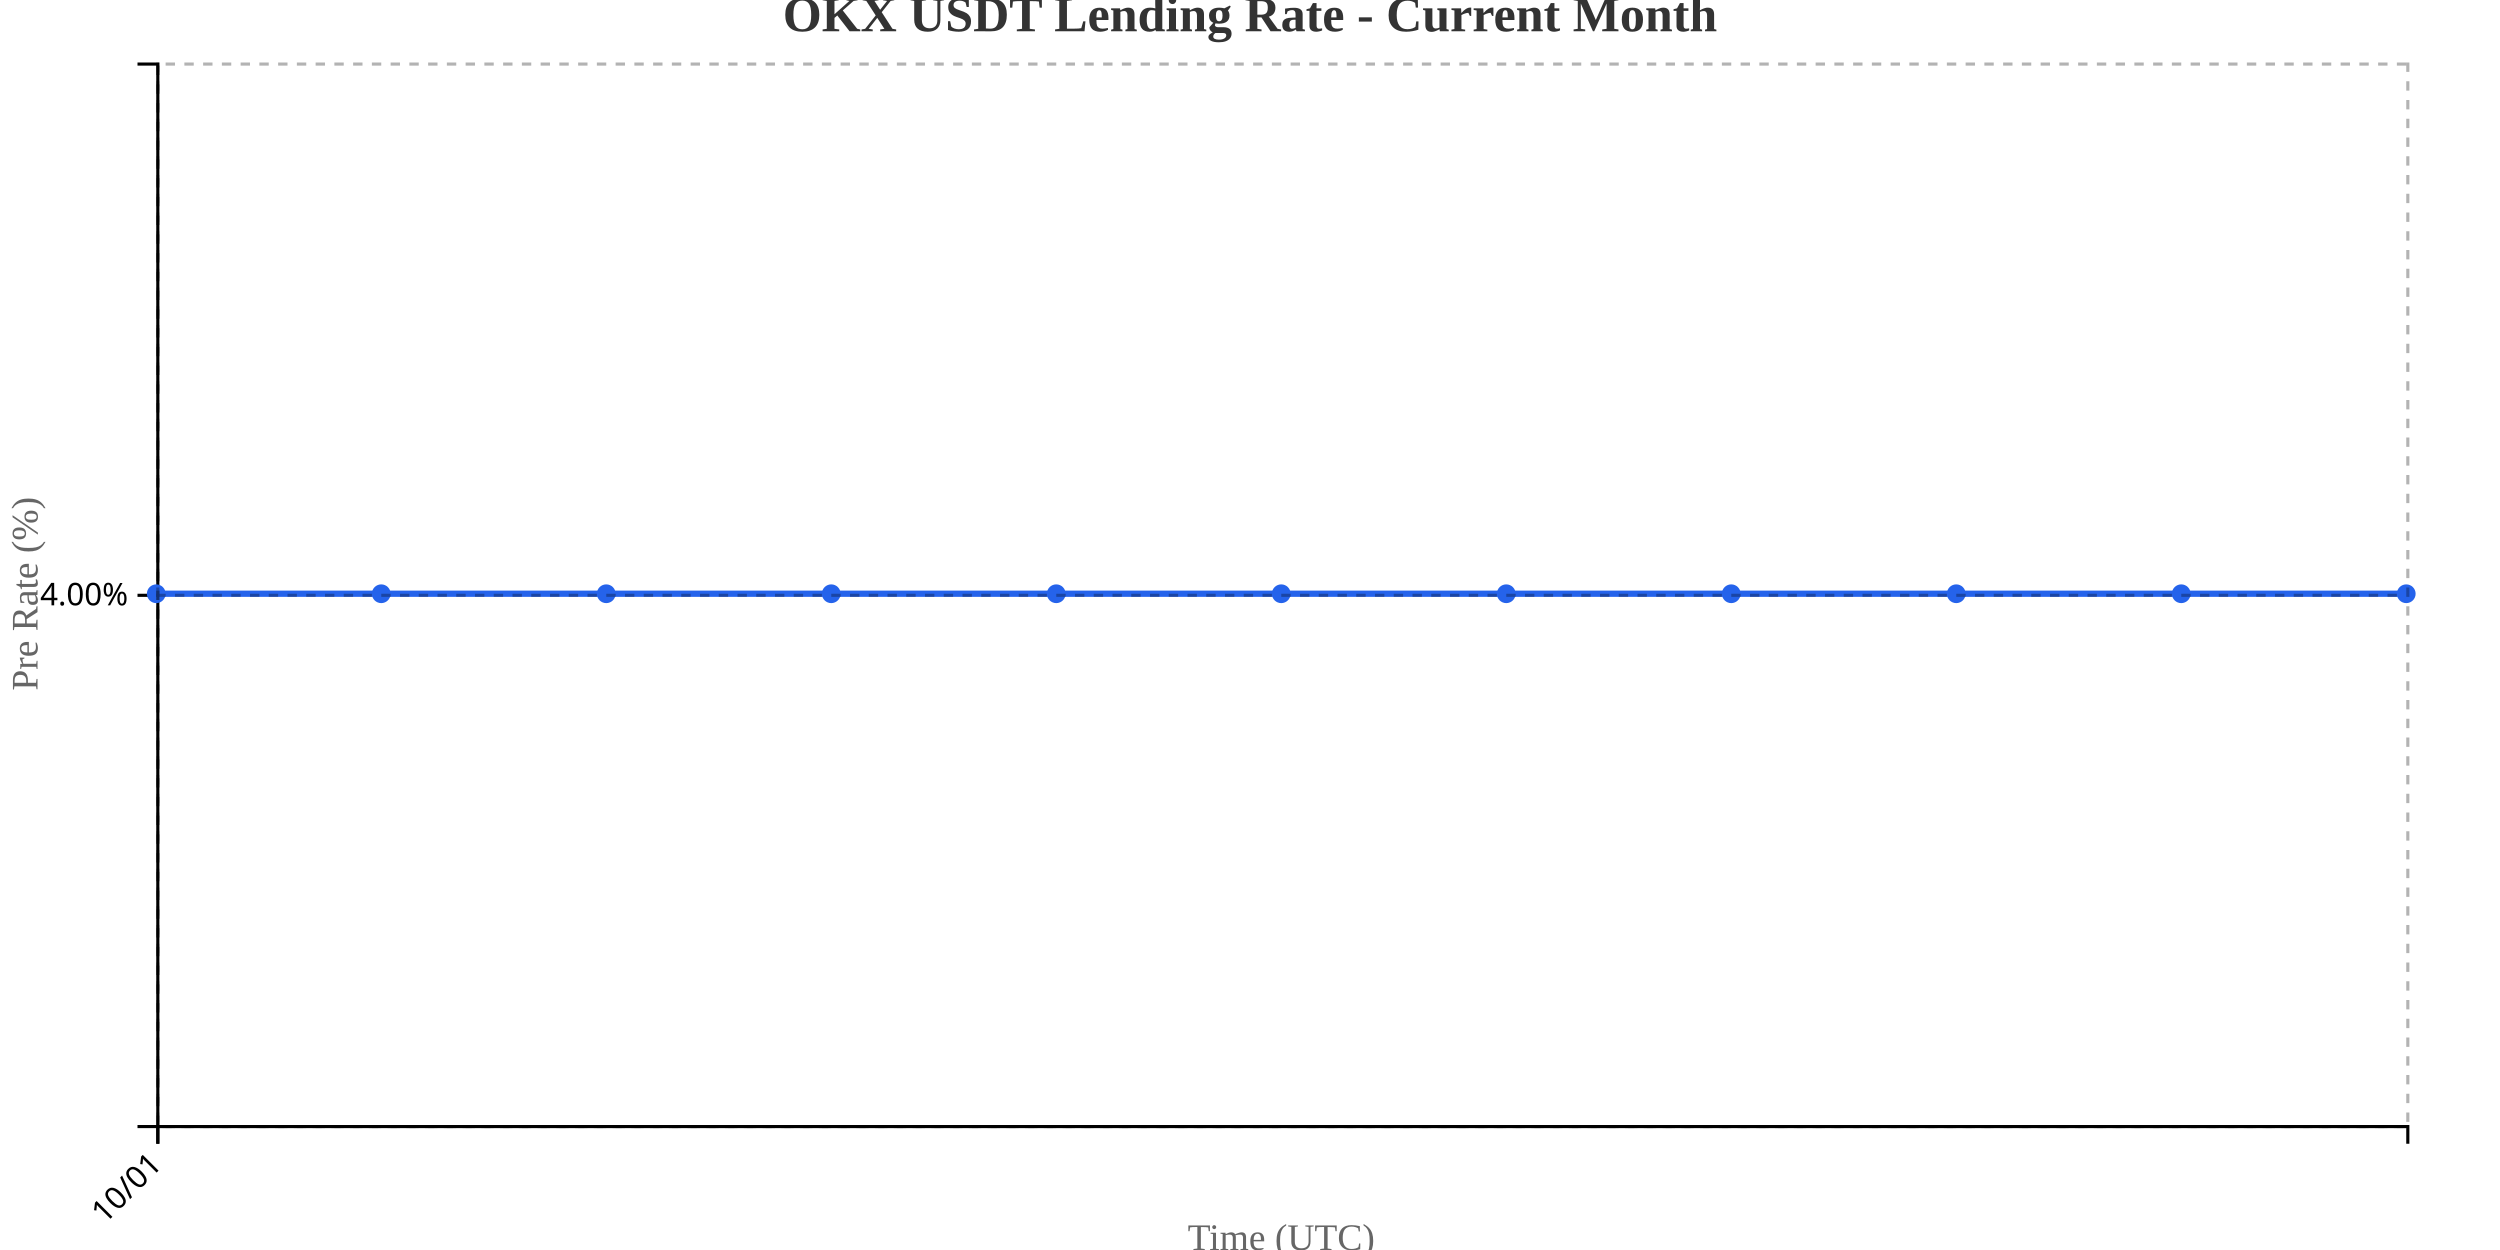
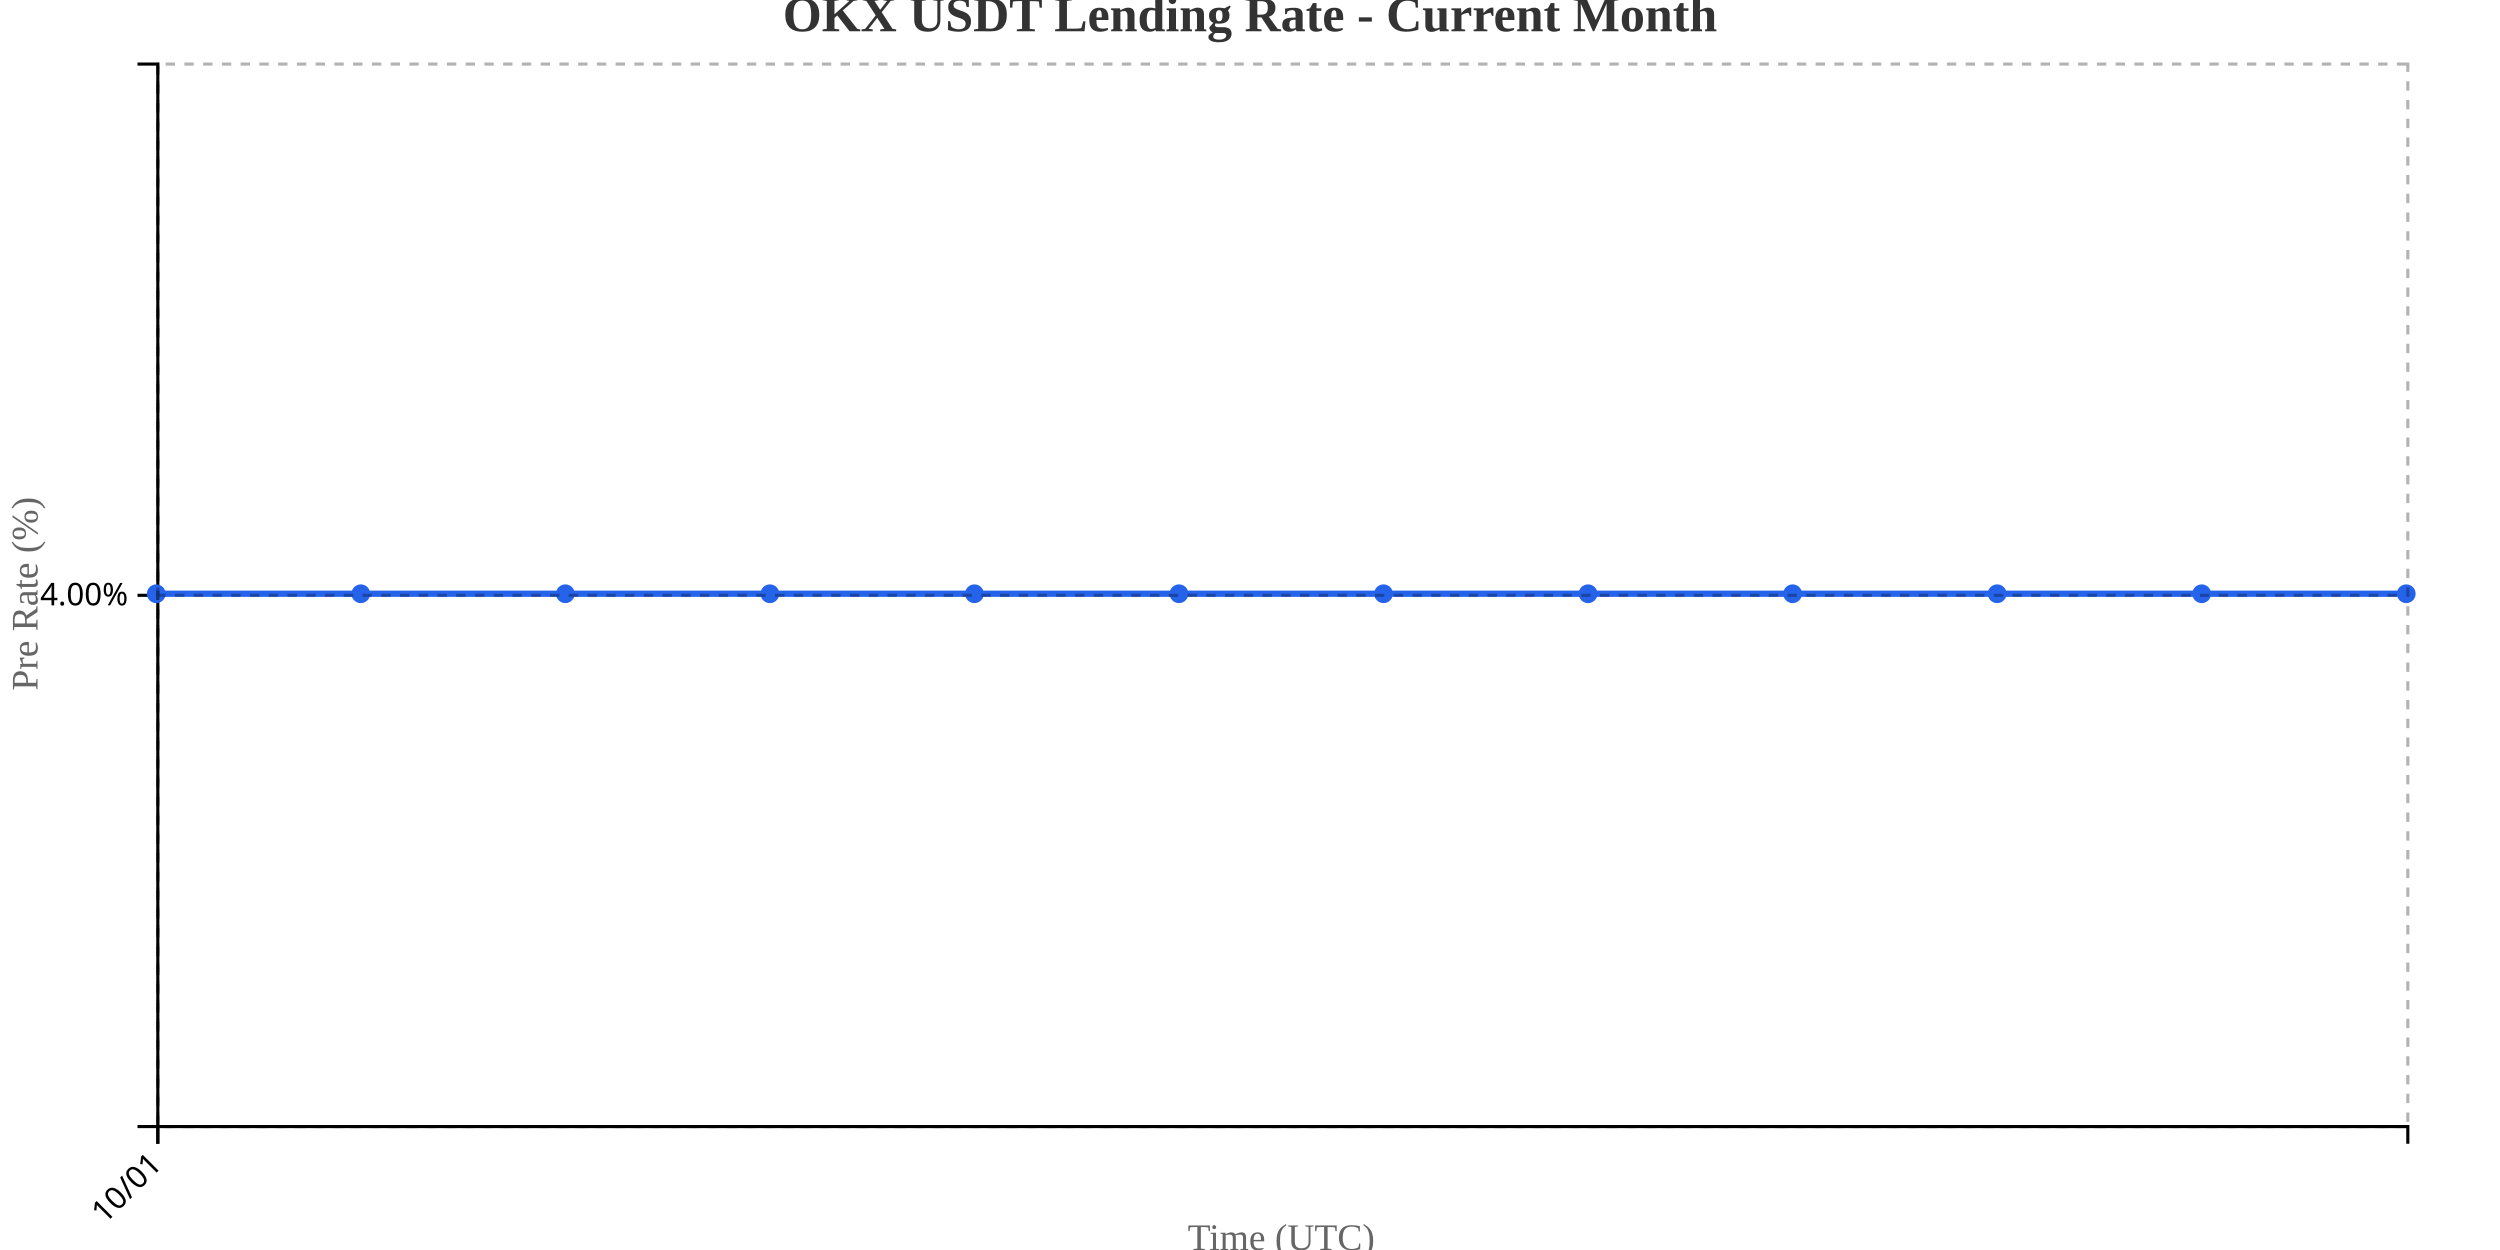
<svg xmlns="http://www.w3.org/2000/svg" width="800" height="400">
  <g transform="translate(50,20)">
    <g transform="translate(0,340)" fill="none" font-size="10" font-family="sans-serif" text-anchor="middle">
      <path class="domain" stroke="currentColor" d="M0.5,6V0.5H720.5V6" />
      <g class="tick" opacity="1" transform="translate(0.5,0)">
        <line stroke="currentColor" y2="6" />
        <text fill="currentColor" y="9" dy=".15em" style="text-anchor: end;" dx="-.8em" transform="rotate(-45)">10/01</text>
      </g>
    </g>
    <g fill="none" font-size="10" font-family="sans-serif" text-anchor="end">
      <path class="domain" stroke="currentColor" d="M-6,340.5H0.5V0.5H-6" />
      <g class="tick" opacity="1" transform="translate(0,170.5)">
        <line stroke="currentColor" x2="-6" />
        <text fill="currentColor" x="-9" dy="0.32em">4.00%</text>
      </g>
    </g>
    <text transform="rotate(-90)" y="-50" x="-170" dy="1em" style="text-anchor: middle; font-size: 12px; fill: #666;">Pre Rate (%)</text>
    <text transform="translate(360, 380)" style="text-anchor: middle; font-size: 12px; fill: #666;">Time (UTC)</text>
-     <path fill="none" stroke="#2563eb" stroke-width="2" d="M0,170C24,170,48,170,72,170C96,170,120,170,144,170C168,170,192,170,216,170C240,170,264,170,288,170C312,170,336,170,360,170C384,170,408,170,432,170C456,170,480,170,504,170C528,170,552,170,576,170C600,170,624,170,648,170C672,170,696,170,720,170" />
+     <path fill="none" stroke="#2563eb" stroke-width="2" d="M0,170C21.818,170,43.636,170,65.455,170C87.273,170,109.091,170,130.909,170C152.727,170,174.545,170,196.364,170C218.182,170,240,170,261.818,170C283.636,170,305.455,170,327.273,170C349.091,170,370.909,170,392.727,170C414.545,170,436.364,170,458.182,170C480,170,501.818,170,523.636,170C545.455,170,567.273,170,589.091,170C610.909,170,632.727,170,654.545,170C676.364,170,698.182,170,720,170" />
    <circle class="dot" cx="0" cy="170" r="3" fill="#2563eb" />
-     <circle class="dot" cx="72" cy="170" r="3" fill="#2563eb" />
-     <circle class="dot" cx="144" cy="170" r="3" fill="#2563eb" />
-     <circle class="dot" cx="216" cy="170" r="3" fill="#2563eb" />
-     <circle class="dot" cx="288" cy="170" r="3" fill="#2563eb" />
-     <circle class="dot" cx="360" cy="170" r="3" fill="#2563eb" />
-     <circle class="dot" cx="432" cy="170" r="3" fill="#2563eb" />
-     <circle class="dot" cx="504" cy="170" r="3" fill="#2563eb" />
-     <circle class="dot" cx="576" cy="170" r="3" fill="#2563eb" />
-     <circle class="dot" cx="648" cy="170" r="3" fill="#2563eb" />
+     <circle class="dot" cx="65.455" cy="170" r="3" fill="#2563eb" />
+     <circle class="dot" cx="130.909" cy="170" r="3" fill="#2563eb" />
+     <circle class="dot" cx="196.364" cy="170" r="3" fill="#2563eb" />
+     <circle class="dot" cx="261.818" cy="170" r="3" fill="#2563eb" />
+     <circle class="dot" cx="327.273" cy="170" r="3" fill="#2563eb" />
+     <circle class="dot" cx="392.727" cy="170" r="3" fill="#2563eb" />
+     <circle class="dot" cx="458.182" cy="170" r="3" fill="#2563eb" />
+     <circle class="dot" cx="523.636" cy="170" r="3" fill="#2563eb" />
+     <circle class="dot" cx="589.091" cy="170" r="3" fill="#2563eb" />
+     <circle class="dot" cx="654.545" cy="170" r="3" fill="#2563eb" />
    <circle class="dot" cx="720" cy="170" r="3" fill="#2563eb" />
    <g class="grid" transform="translate(0,340)" fill="none" font-size="10" font-family="sans-serif" text-anchor="middle" style="stroke-dasharray: 3,3; opacity: 0.3;">
      <path class="domain" stroke="currentColor" d="M0.5,-340V0.5H720.5V-340" />
      <g class="tick" opacity="1" transform="translate(0.5,0)">
        <line stroke="currentColor" y2="-340" />
        <text fill="currentColor" y="3" dy="0.71em" />
      </g>
    </g>
    <g class="grid" fill="none" font-size="10" font-family="sans-serif" text-anchor="end" style="stroke-dasharray: 3,3; opacity: 0.3;">
      <path class="domain" stroke="currentColor" d="M720,340.5H0.5V0.5H720" />
      <g class="tick" opacity="1" transform="translate(0,170.5)">
        <line stroke="currentColor" x2="720" />
        <text fill="currentColor" x="-3" dy="0.32em" />
      </g>
    </g>
  </g>
  <text x="400" y="10" text-anchor="middle" style="font-size: 16px; font-weight: bold; fill: #333;">OKX USDT Lending Rate - Current Month</text>
</svg>
